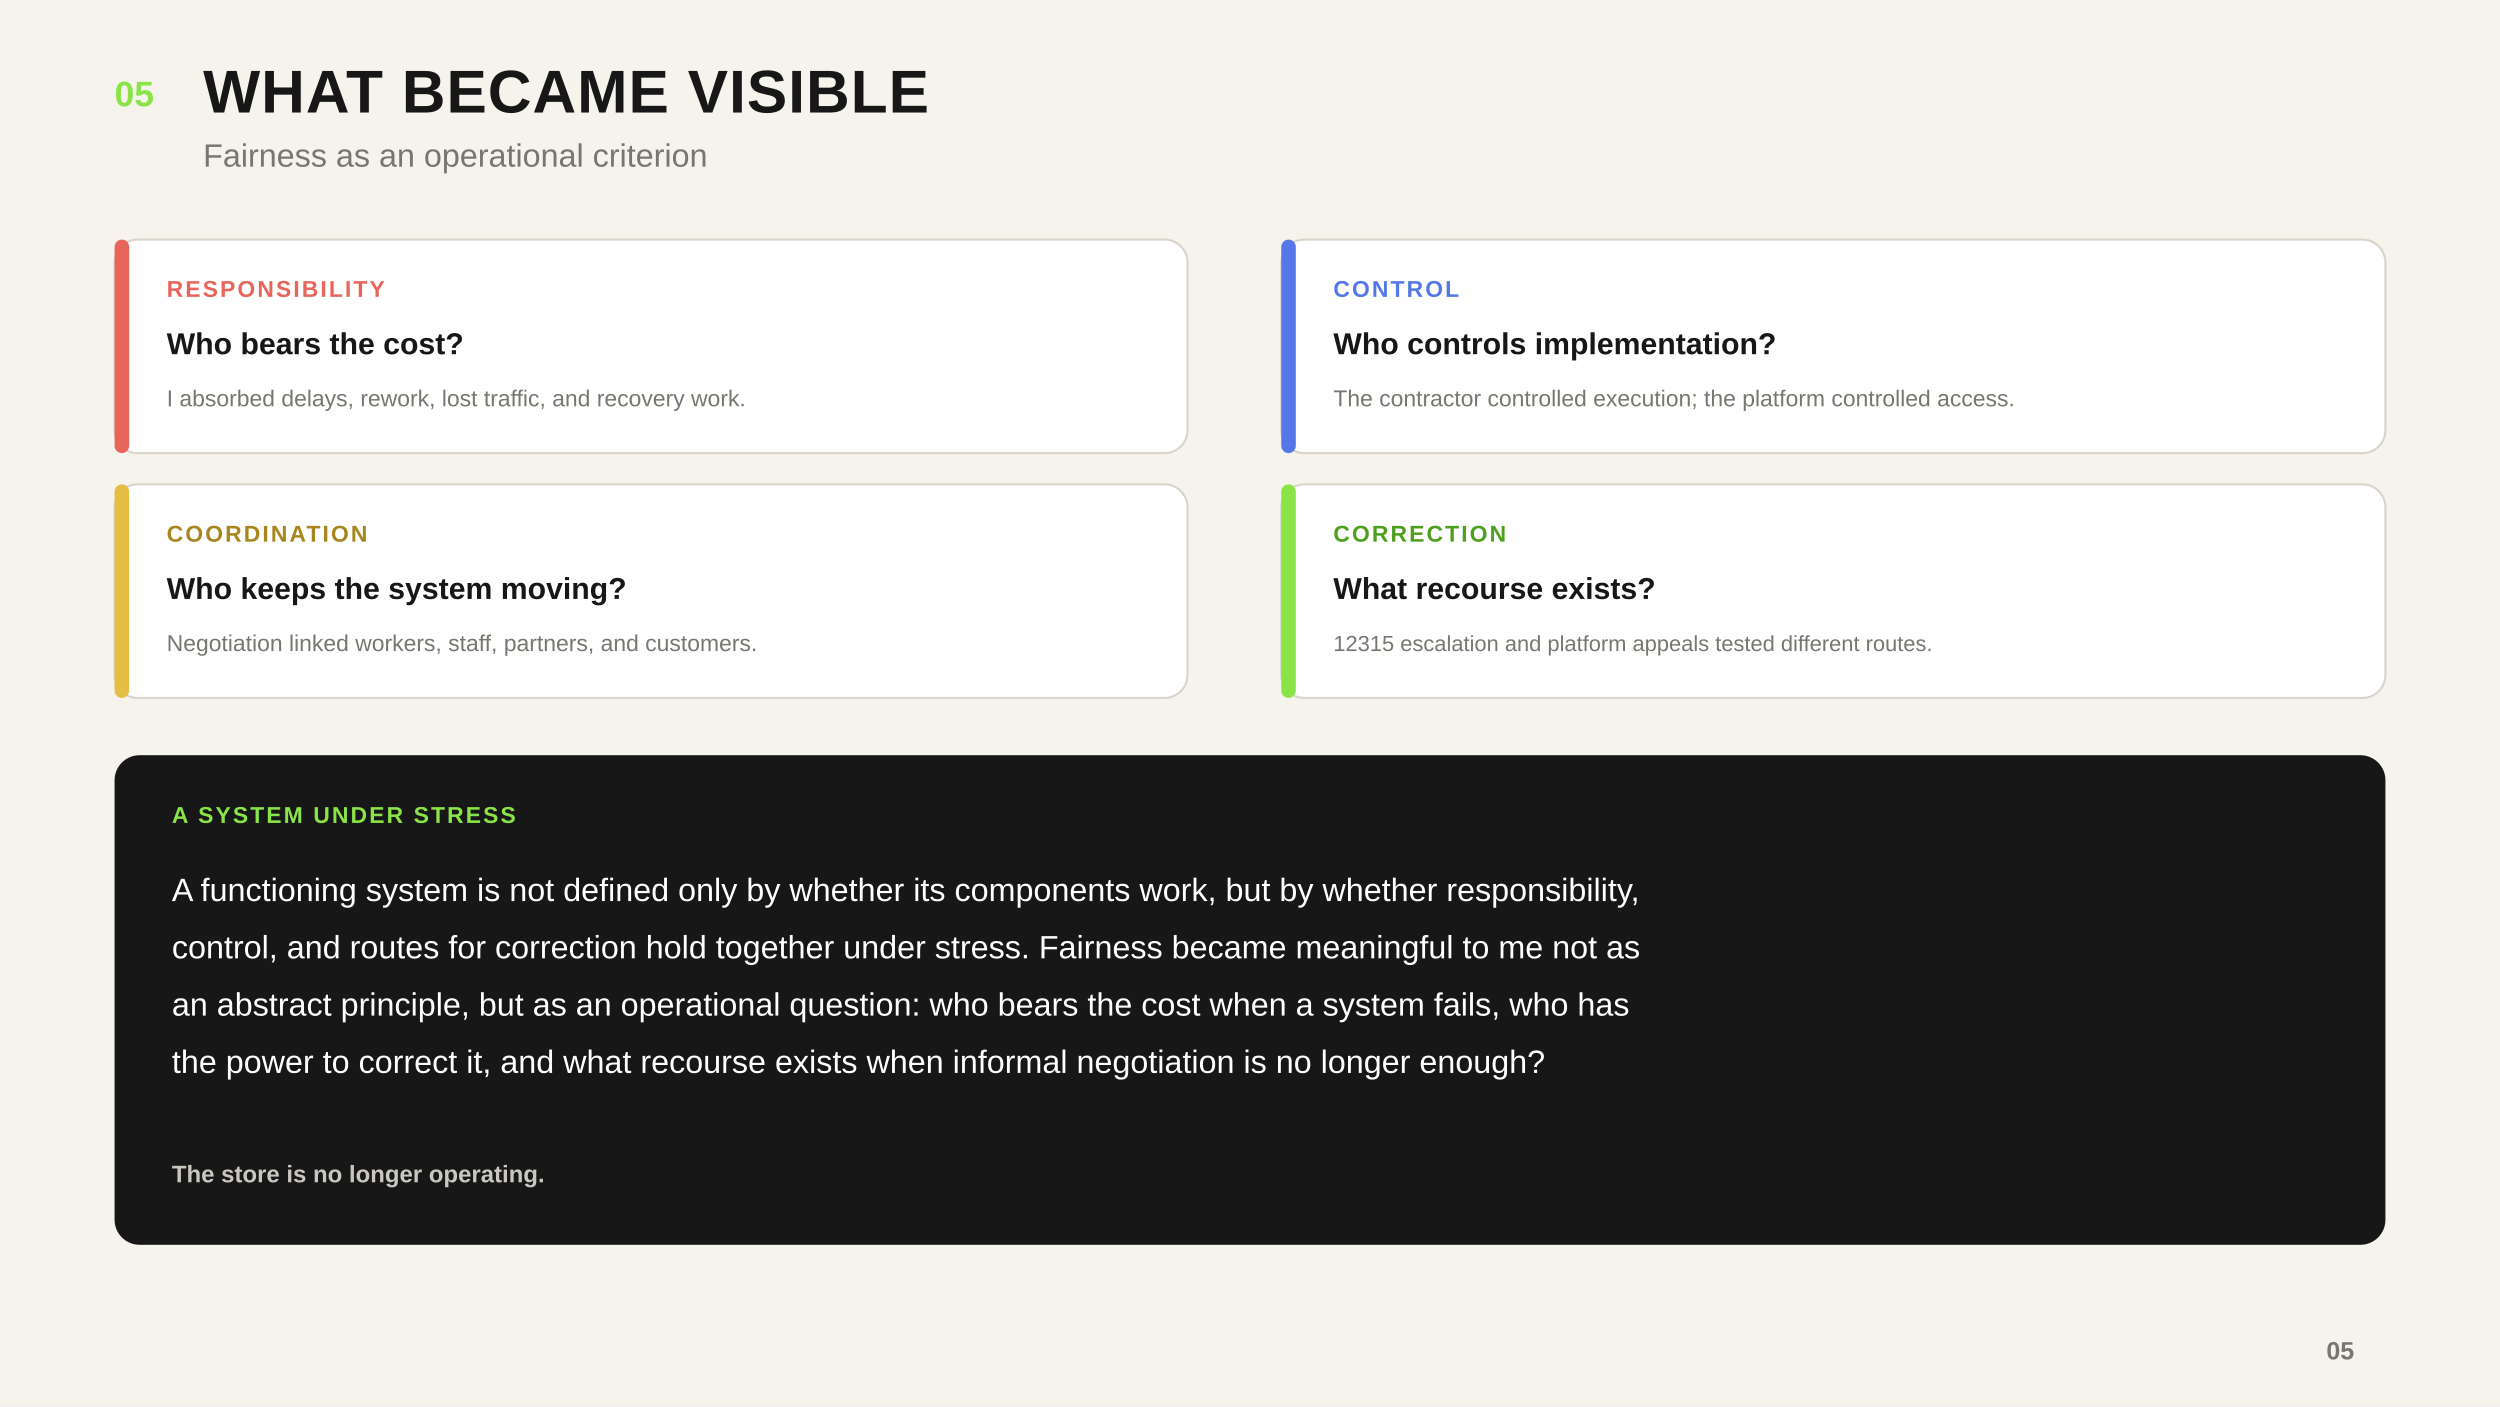
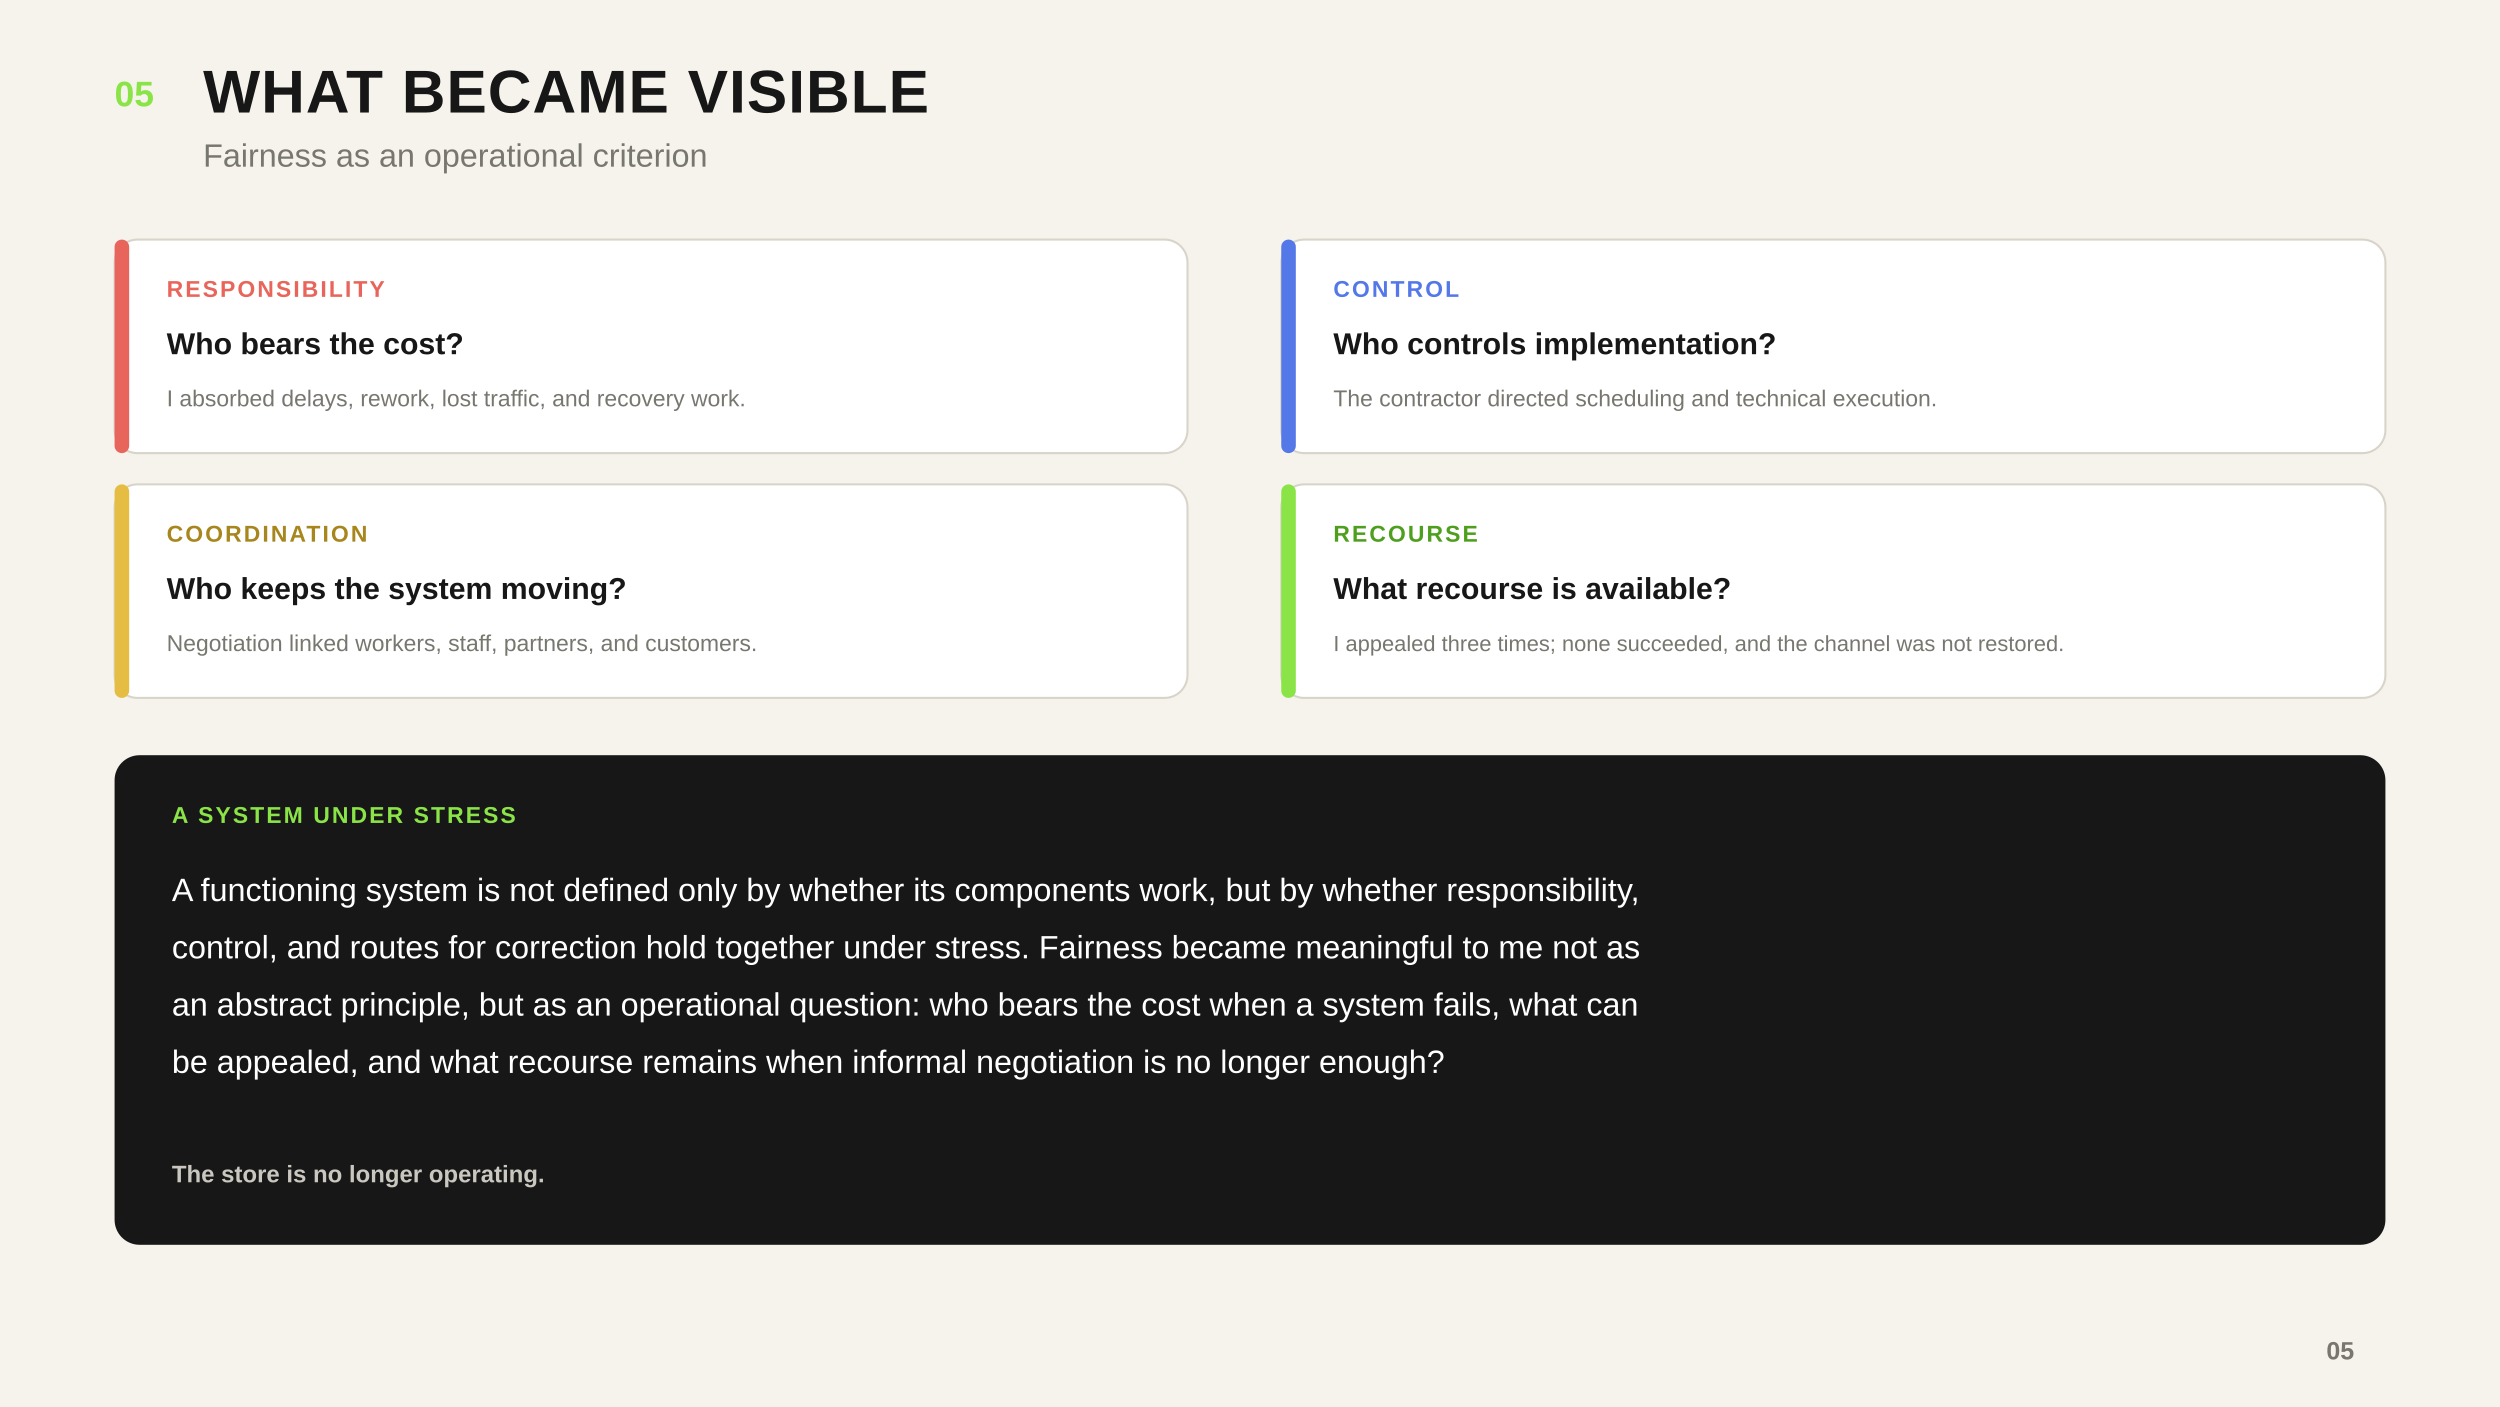
<svg xmlns="http://www.w3.org/2000/svg" viewBox="0 0 2400 1350" role="img" aria-labelledby="title desc">
  <rect width="2400" height="1350" fill="#f5f3eb" />
  <text x="110" y="102" font-family="Arial,Helvetica,sans-serif" font-size="34" font-weight="700" fill="#8be447">05</text>
  <text x="195" y="108" font-family="Arial,Helvetica,sans-serif" font-size="58" font-weight="700" letter-spacing="1" fill="#171717">WHAT BECAME VISIBLE</text>
  <text x="195" y="160" font-family="Arial,Helvetica,sans-serif" font-size="31" fill="#77766f">Fairness as an operational criterion</text>
  <g font-family="Arial,Helvetica,sans-serif">
    <rect x="110" y="230" width="1030" height="205" rx="22" fill="#fff" stroke="#d8d4c9" stroke-width="2" />
    <rect x="110" y="230" width="14" height="205" rx="7" fill="#e8655c" />
    <text x="160" y="285" font-size="22" font-weight="700" letter-spacing="2" fill="#e8655c">RESPONSIBILITY</text>
    <text x="160" y="340" font-size="29" font-weight="700" fill="#171717">Who bears the cost?</text>
    <text x="160" y="390" font-size="22" fill="#77766f">I absorbed delays, rework, lost traffic, and recovery work.</text>
    <rect x="1230" y="230" width="1060" height="205" rx="22" fill="#fff" stroke="#d8d4c9" stroke-width="2" />
    <rect x="1230" y="230" width="14" height="205" rx="7" fill="#5578e8" />
    <text x="1280" y="285" font-size="22" font-weight="700" letter-spacing="2" fill="#5578e8">CONTROL</text>
    <text x="1280" y="340" font-size="29" font-weight="700" fill="#171717">Who controls implementation?</text>
-     <text x="1280" y="390" font-size="22" fill="#77766f">The contractor controlled execution; the platform controlled access.</text>
+     <text x="1280" y="390" font-size="22" fill="#77766f">The contractor directed scheduling and technical execution.</text>
    <rect x="110" y="465" width="1030" height="205" rx="22" fill="#fff" stroke="#d8d4c9" stroke-width="2" />
    <rect x="110" y="465" width="14" height="205" rx="7" fill="#e5bd42" />
    <text x="160" y="520" font-size="22" font-weight="700" letter-spacing="2" fill="#a7861d">COORDINATION</text>
    <text x="160" y="575" font-size="29" font-weight="700" fill="#171717">Who keeps the system moving?</text>
    <text x="160" y="625" font-size="22" fill="#77766f">Negotiation linked workers, staff, partners, and customers.</text>
    <rect x="1230" y="465" width="1060" height="205" rx="22" fill="#fff" stroke="#d8d4c9" stroke-width="2" />
    <rect x="1230" y="465" width="14" height="205" rx="7" fill="#8be447" />
-     <text x="1280" y="520" font-size="22" font-weight="700" letter-spacing="2" fill="#4e9f1d">CORRECTION</text>
-     <text x="1280" y="575" font-size="29" font-weight="700" fill="#171717">What recourse exists?</text>
-     <text x="1280" y="625" font-size="21" fill="#77766f">12315 escalation and platform appeals tested different routes.</text>
+     <text x="1280" y="520" font-size="22" font-weight="700" letter-spacing="2" fill="#4e9f1d">RECOURSE</text>
+     <text x="1280" y="575" font-size="29" font-weight="700" fill="#171717">What recourse is available?</text>
+     <text x="1280" y="625" font-size="21" fill="#77766f">I appealed three times; none succeeded, and the channel was not restored.</text>
  </g>
  <rect x="110" y="725" width="2180" height="470" rx="24" fill="#171717" />
  <text x="165" y="790" font-family="Arial,Helvetica,sans-serif" font-size="22" font-weight="700" letter-spacing="2" fill="#8be447">A SYSTEM UNDER STRESS</text>
  <g font-family="Arial,Helvetica,sans-serif" font-size="31" fill="#fff">
    <text x="165" y="865">A functioning system is not defined only by whether its components work, but by whether responsibility,</text>
    <text x="165" y="920">control, and routes for correction hold together under stress. Fairness became meaningful to me not as</text>
-     <text x="165" y="975">an abstract principle, but as an operational question: who bears the cost when a system fails, who has</text>
-     <text x="165" y="1030">the power to correct it, and what recourse exists when informal negotiation is no longer enough?</text>
+     <text x="165" y="975">an abstract principle, but as an operational question: who bears the cost when a system fails, what can</text>
+     <text x="165" y="1030">be appealed, and what recourse remains when informal negotiation is no longer enough?</text>
  </g>
  <text x="165" y="1135" font-family="Arial,Helvetica,sans-serif" font-size="23" font-weight="700" fill="#c9c7bf">The store is no longer operating.</text>
  <text x="2260" y="1305" font-family="Arial,Helvetica,sans-serif" font-size="24" font-weight="700" text-anchor="end" fill="#77766f">05</text>
</svg>
